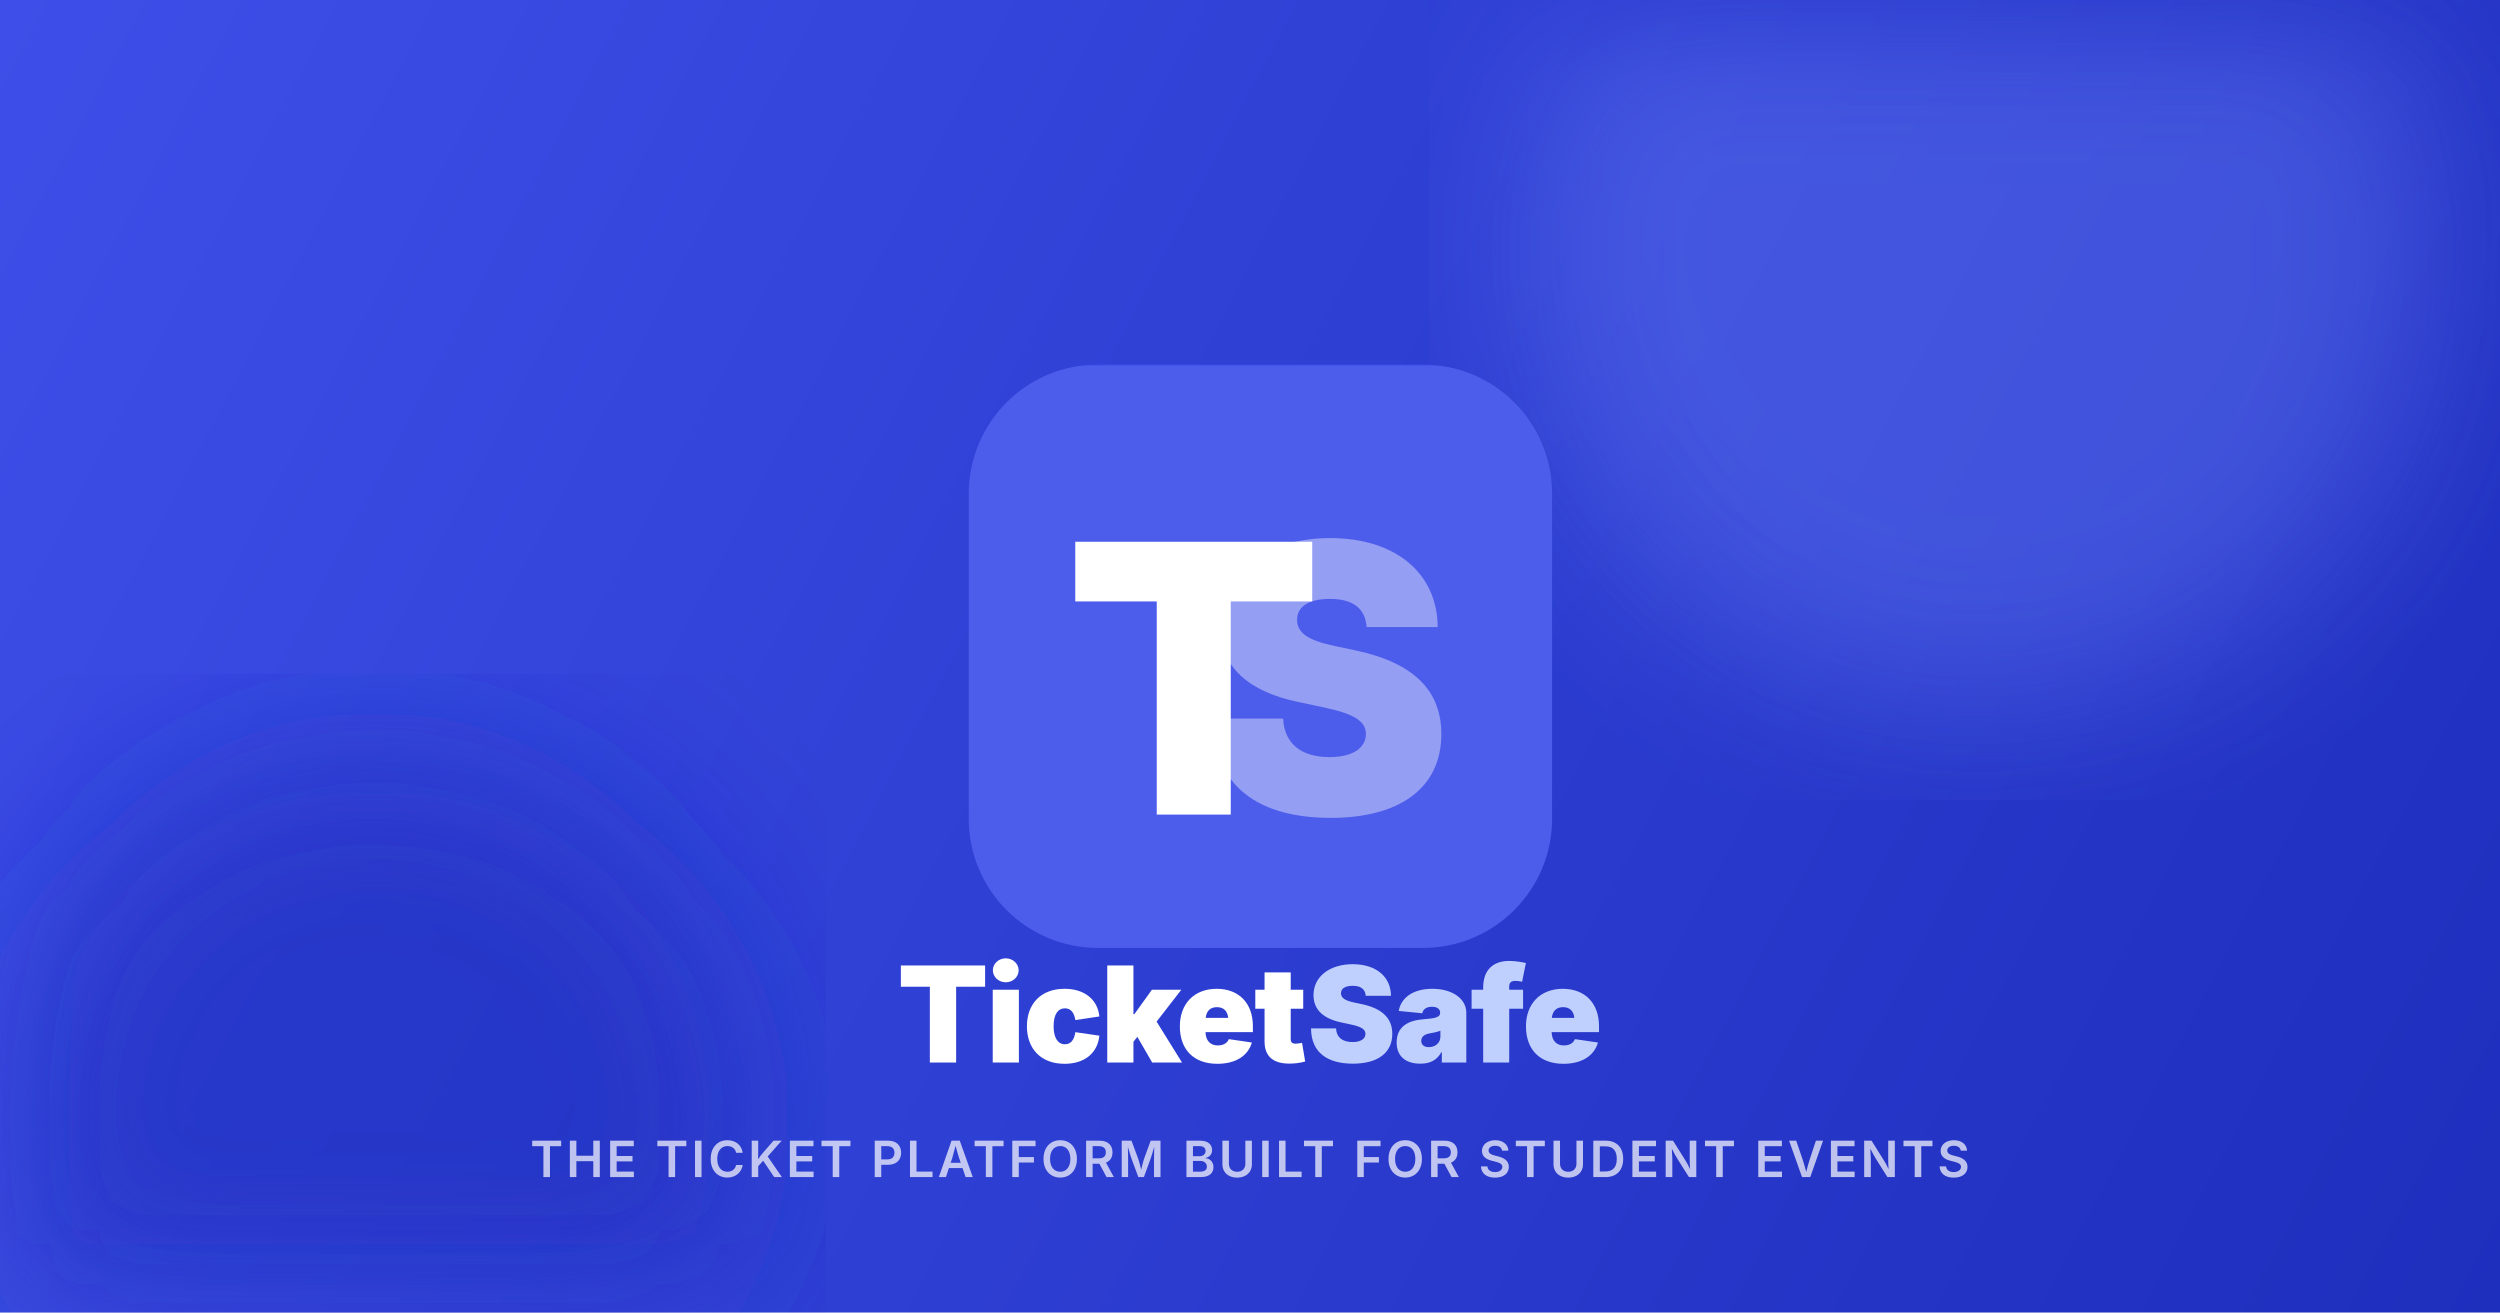
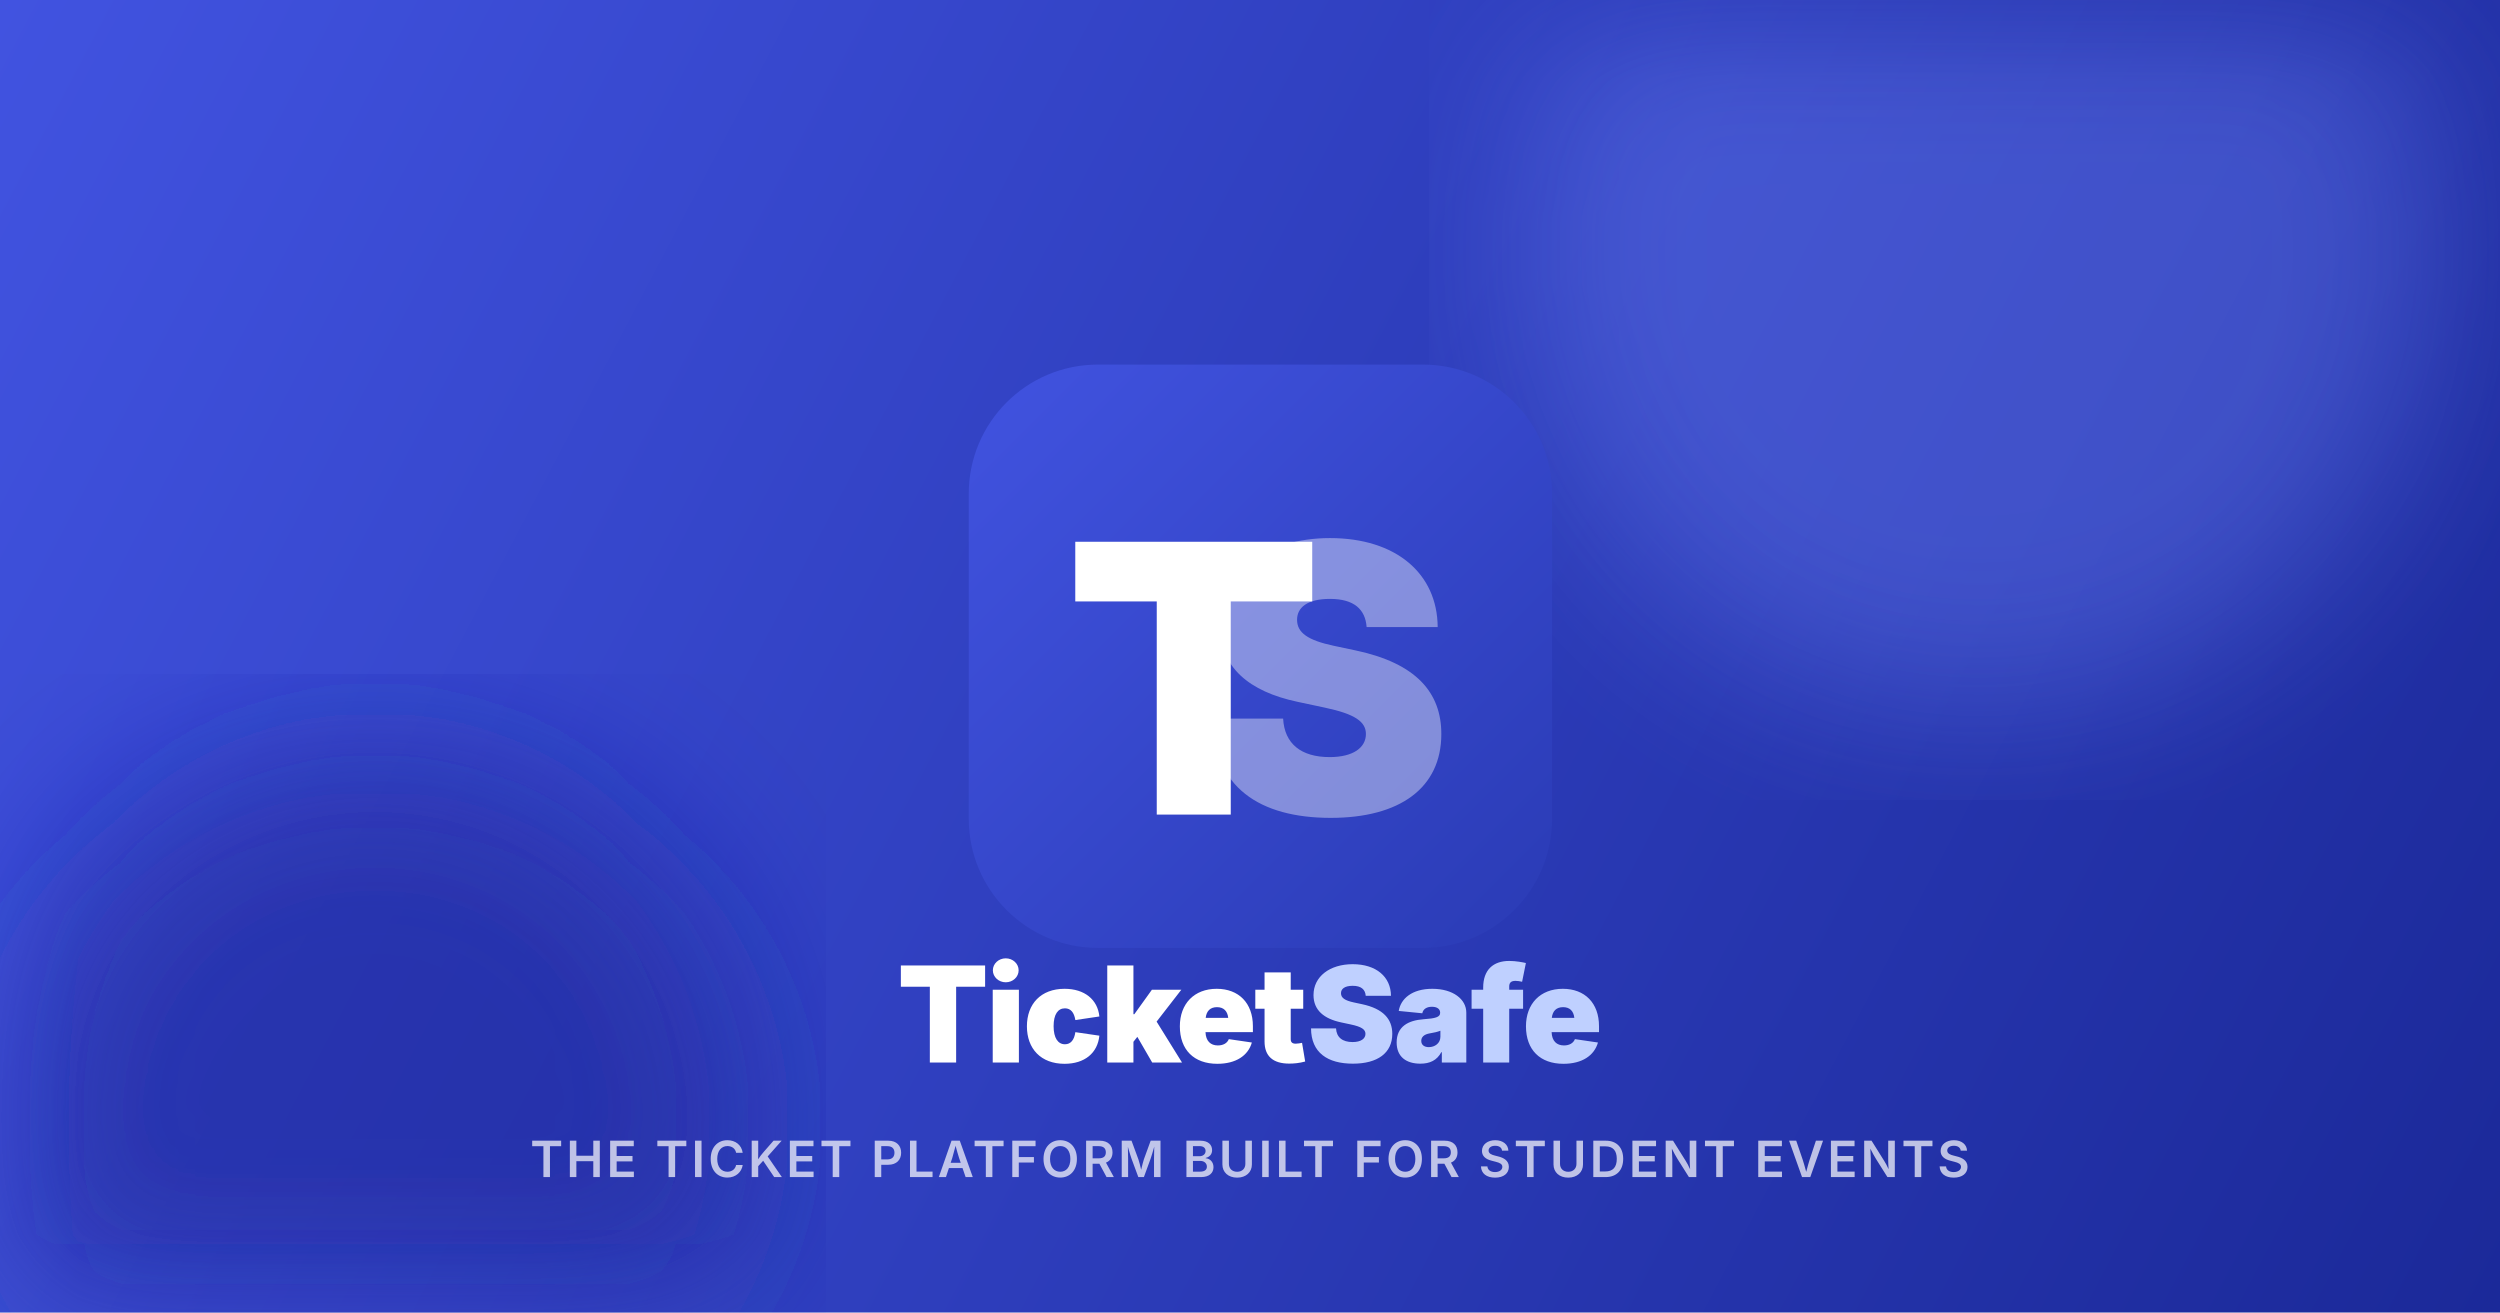
<svg xmlns="http://www.w3.org/2000/svg" viewBox="0 0 1200 630">
  <defs>
    <linearGradient id="bgGrad" x1="0" y1="0" x2="1200" y2="630" gradientUnits="userSpaceOnUse">
-       <stop offset="0%" stop-color="#3D4FE8" />
-       <stop offset="100%" stop-color="#1E2EBD" />
+       <stop offset="0%" stop-color="#4153E0" />
+       <stop offset="100%" stop-color="#1B2999" />
    </linearGradient>
-     <linearGradient id="iconGrad" x1="0" y1="0" x2="0" y2="1" gradientUnits="userSpaceOnUse">
-       <stop offset="0%" stop-color="#3D4FE8" />
-       <stop offset="100%" stop-color="#4D5DEB" />
+     <linearGradient id="iconGrad" x1="0" y1="0" x2="280" y2="280" gradientUnits="userSpaceOnUse">
+       <stop offset="0%" stop-color="#4153E0" />
+       <stop offset="100%" stop-color="#2A3BB5" />
    </linearGradient>
    <filter id="soft" x="-10%" y="-10%" width="120%" height="120%">
      <feGaussianBlur stdDeviation="40" />
    </filter>
  </defs>
  <rect width="1200" height="630" fill="url(#bgGrad)" />
  <circle cx="950" cy="120" r="220" fill="#7488FF" fill-opacity="0.35" filter="url(#soft)" />
-   <circle cx="180" cy="540" r="180" fill="#1E2EBD" fill-opacity="0.6" filter="url(#soft)" />
+   <circle cx="180" cy="540" r="180" fill="#1B2999" fill-opacity="0.6" filter="url(#soft)" />
  <g transform="translate(465 175)">
    <rect width="280" height="280" rx="62" fill="url(#iconGrad)" />
    <text x="172" y="216" font-family="-apple-system, BlinkMacSystemFont, 'Segoe UI', Inter, system-ui, sans-serif" font-size="180" font-weight="900" fill="white" fill-opacity="0.4" text-anchor="middle" letter-spacing="-0.04em">S</text>
    <text x="108" y="216" font-family="-apple-system, BlinkMacSystemFont, 'Segoe UI', Inter, system-ui, sans-serif" font-size="180" font-weight="900" fill="white" text-anchor="middle" letter-spacing="-0.04em">T</text>
  </g>
  <text x="600" y="510" font-family="-apple-system, BlinkMacSystemFont, 'Segoe UI', Inter, system-ui, sans-serif" font-size="64" font-weight="900" fill="white" text-anchor="middle" letter-spacing="-0.02em">
    Ticket<tspan fill="#BFD0FF">Safe</tspan>
  </text>
  <text x="600" y="565" font-family="-apple-system, BlinkMacSystemFont, 'Segoe UI', Inter, system-ui, sans-serif" font-size="24" font-weight="600" fill="white" fill-opacity="0.7" text-anchor="middle" letter-spacing="0.06em">
    THE TICKET PLATFORM BUILT FOR STUDENT EVENTS
  </text>
</svg>
